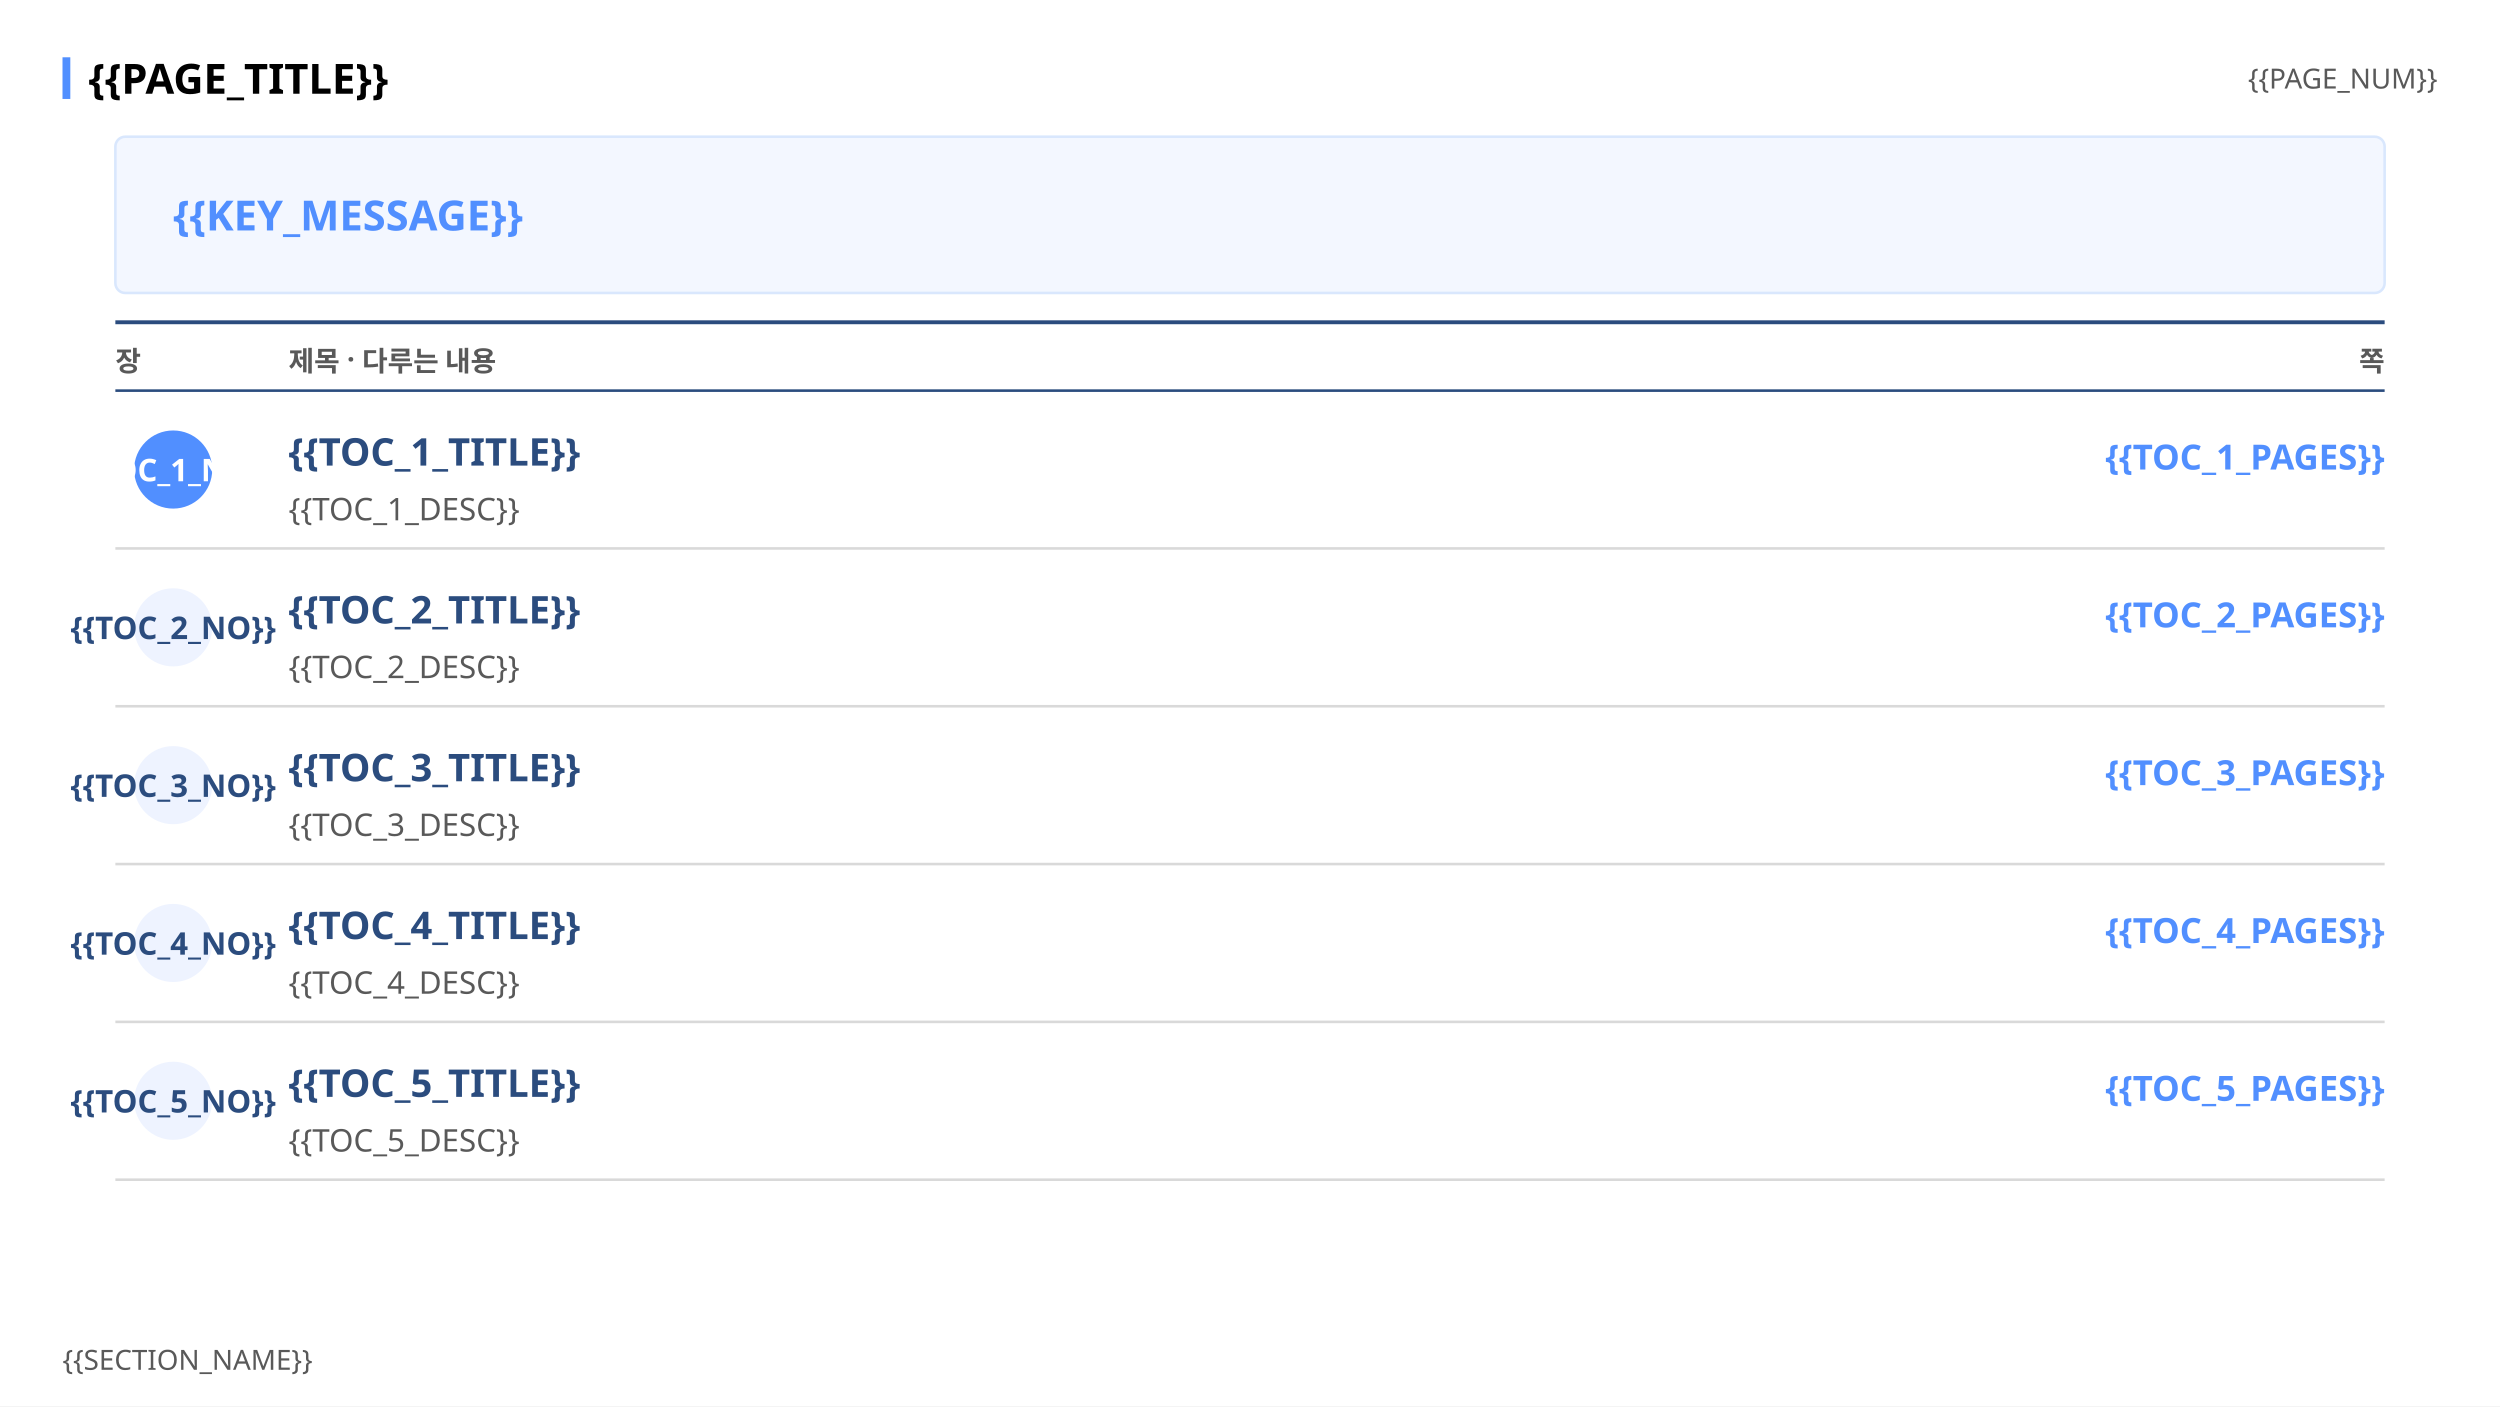
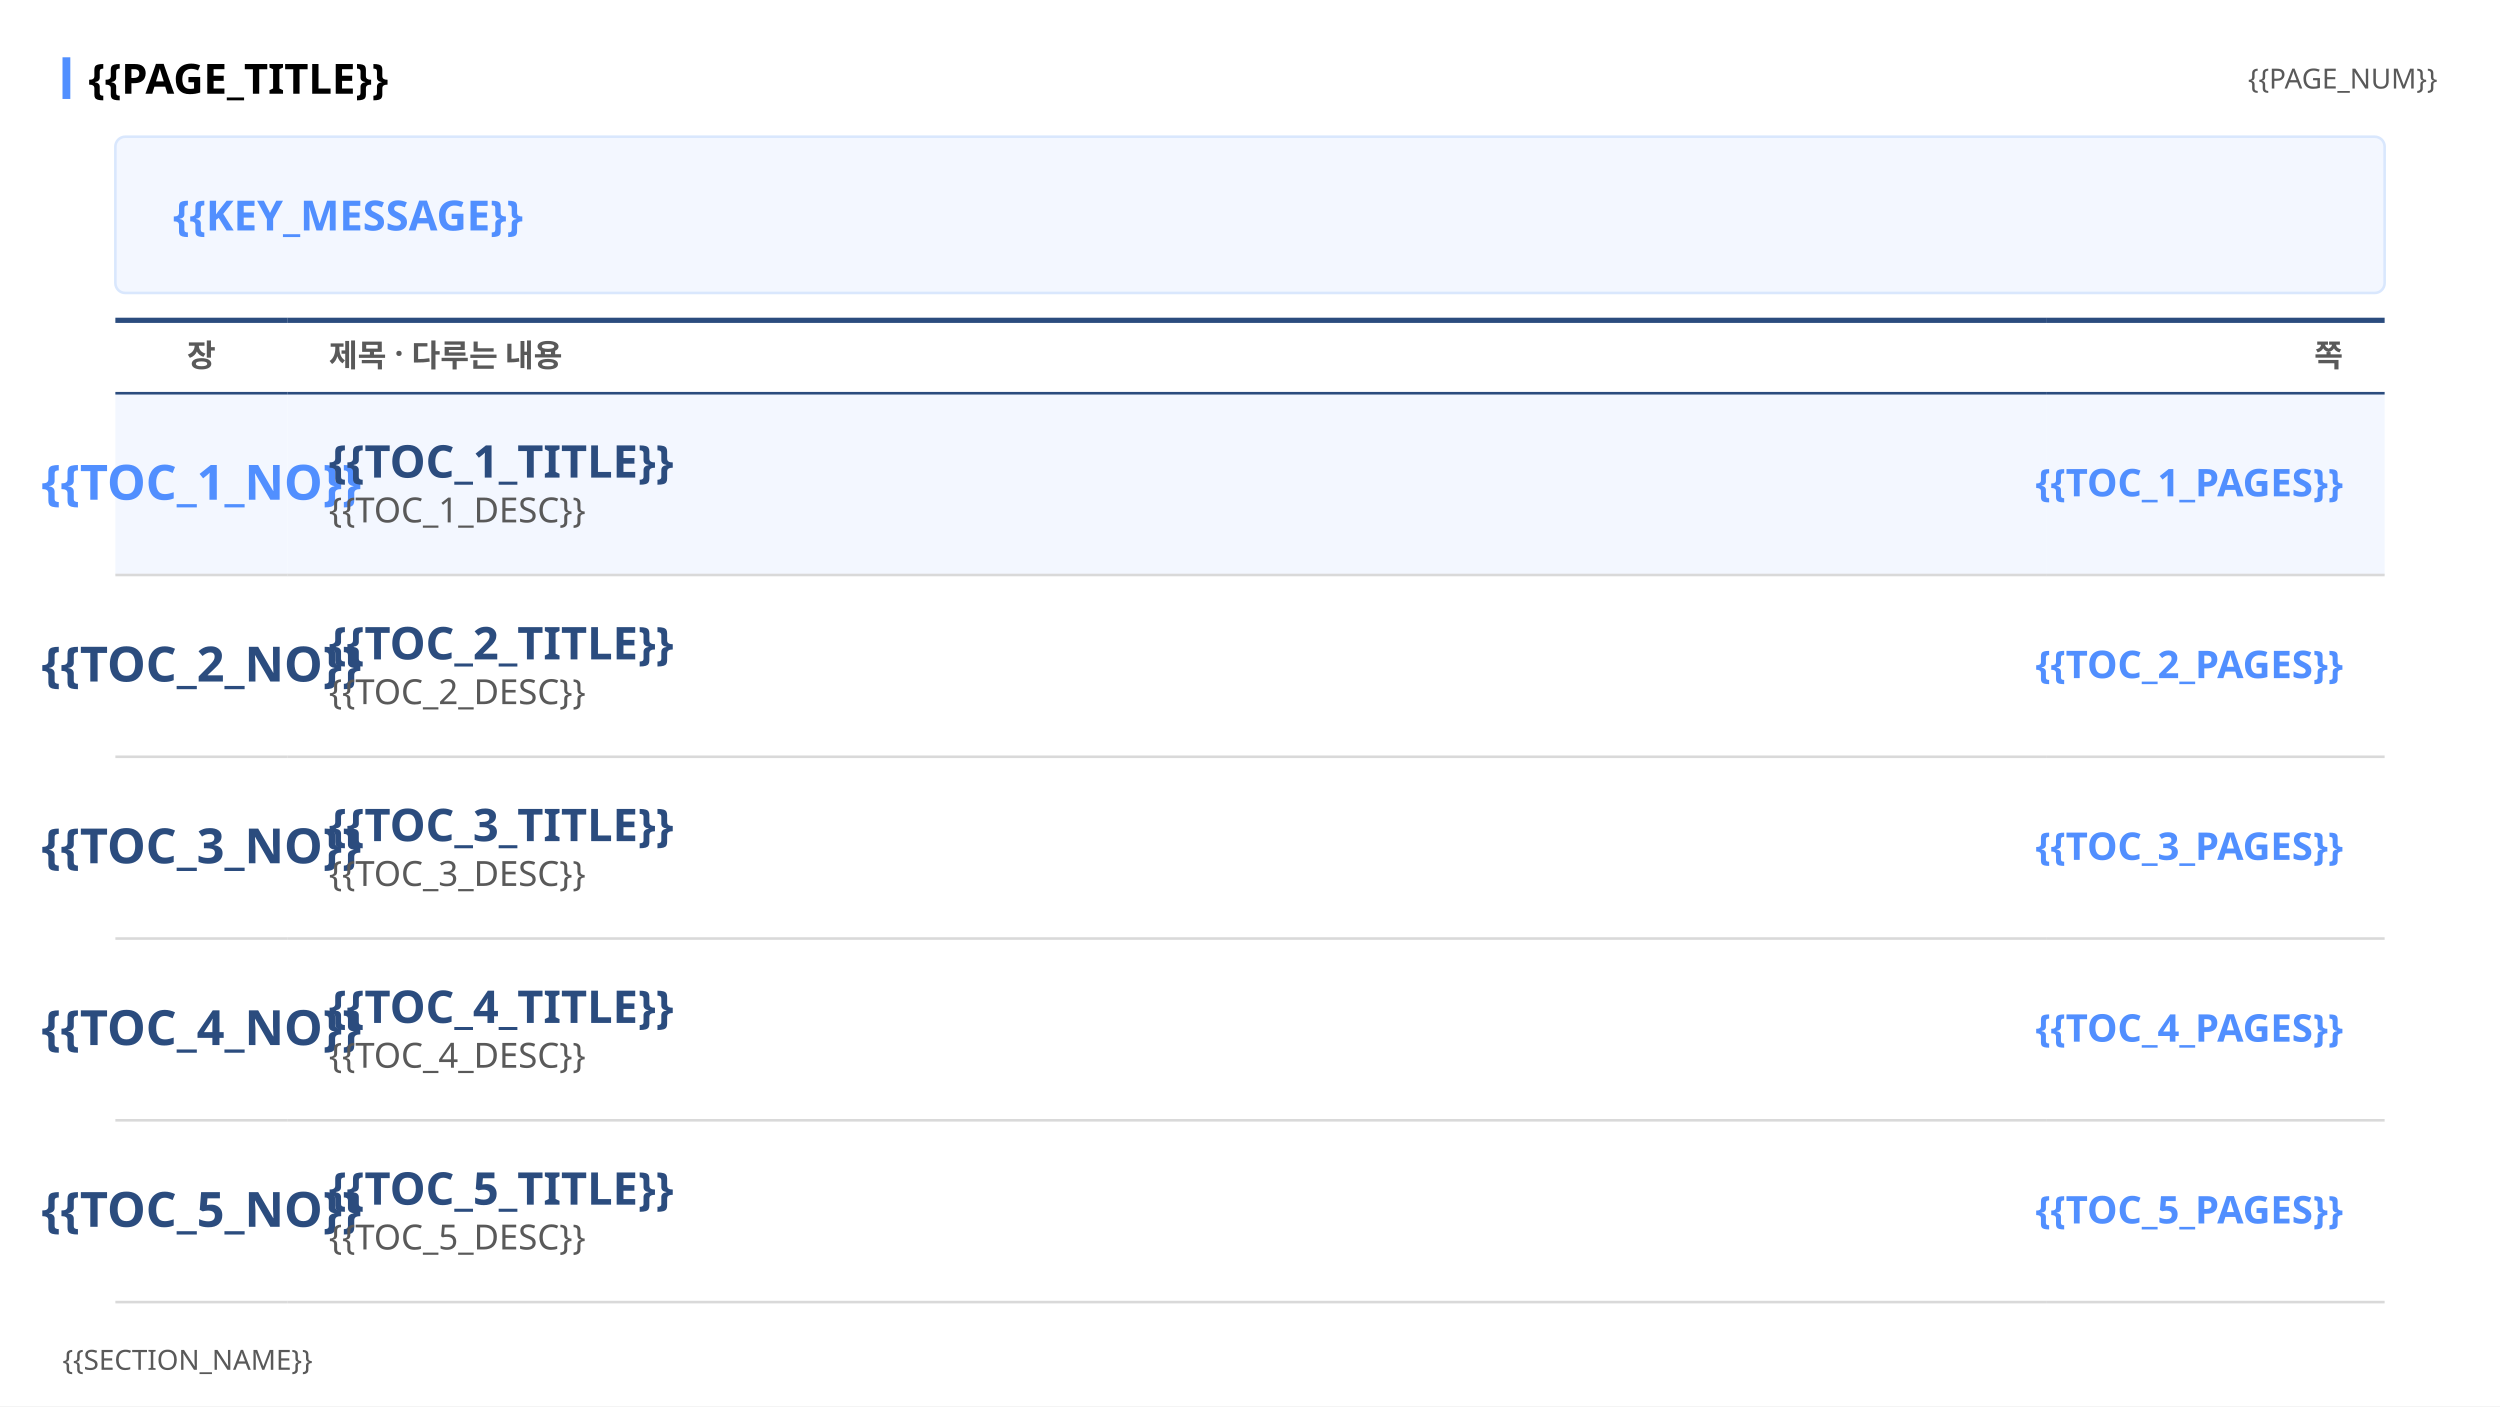
<svg xmlns="http://www.w3.org/2000/svg" viewBox="0 0 960 540" data-pptx-master="innergen-biz-master-16x9" data-pptx-master-name="이너젠 뉴 사업소개 16:9" data-pptx-layout="innergen-biz-toc-pages-5" data-pptx-layout-name="이너젠 뉴 사업소개 목차(쪽수·5장)">
  <rect id="master-bg" x="0" y="0" width="960" height="540" fill="#FFFFFF" data-pptx-layer="master" data-pptx-editable="false" />
  <rect id="title-bar" x="24" y="22" width="3" height="16" fill="#518FFF" data-pptx-layer="layout" data-pptx-editable="false" />
  <rect id="toc-lead-box" x="44.3" y="52.5" width="871.4" height="60" rx="3.8" ry="3.8" fill="#F3F7FF" stroke="#D9E7FD" stroke-width="1" data-pptx-layer="layout" data-pptx-editable="false" />
-   <rect id="toc-rule-top" x="44.3" y="123" width="871.4" height="1.5" fill="#2B4C7E" data-pptx-layer="layout" data-pptx-editable="false" />
-   <text id="toc-head-no" x="44.3" y="142.5" font-family="&quot;IBM Plex Sans KR&quot;, &quot;Malgun Gothic&quot;, sans-serif" font-size="10.67" font-weight="700" fill="#595959" data-pptx-layer="layout" data-pptx-editable="false">장</text>
-   <text id="toc-head-title" x="110.8" y="142.5" font-family="&quot;IBM Plex Sans KR&quot;, &quot;Malgun Gothic&quot;, sans-serif" font-size="10.67" font-weight="700" fill="#595959" data-pptx-layer="layout" data-pptx-editable="false">제목 · 다루는 내용</text>
-   <text id="toc-head-pages" x="915.7" y="142.5" text-anchor="end" font-family="&quot;IBM Plex Sans KR&quot;, &quot;Malgun Gothic&quot;, sans-serif" font-size="10.67" font-weight="700" fill="#595959" data-pptx-layer="layout" data-pptx-editable="false">쪽</text>
-   <line id="toc-rule-head" x1="44.3" y1="150" x2="915.7" y2="150" stroke="#2B4C7E" stroke-width="1" data-pptx-layer="layout" data-pptx-editable="false" />
-   <line id="toc-1-rule" x1="44.3" y1="210.6" x2="915.7" y2="210.6" stroke="#D9D9D9" stroke-width="1" data-pptx-layer="layout" data-pptx-editable="false" />
-   <line id="toc-2-rule" x1="44.3" y1="271.2" x2="915.7" y2="271.2" stroke="#D9D9D9" stroke-width="1" data-pptx-layer="layout" data-pptx-editable="false" />
-   <line id="toc-3-rule" x1="44.3" y1="331.8" x2="915.7" y2="331.8" stroke="#D9D9D9" stroke-width="1" data-pptx-layer="layout" data-pptx-editable="false" />
-   <line id="toc-4-rule" x1="44.3" y1="392.4" x2="915.7" y2="392.4" stroke="#D9D9D9" stroke-width="1" data-pptx-layer="layout" data-pptx-editable="false" />
-   <line id="toc-5-rule" x1="44.3" y1="453" x2="915.7" y2="453" stroke="#D9D9D9" stroke-width="1" data-pptx-layer="layout" data-pptx-editable="false" />
-   <circle id="toc-1-badge" cx="66.5" cy="180.3" r="15" fill="#518FFF" />
-   <circle id="toc-2-badge" cx="66.5" cy="240.9" r="15" fill="#EEF3FF" />
-   <circle id="toc-3-badge" cx="66.5" cy="301.5" r="15" fill="#EEF3FF" />
-   <circle id="toc-4-badge" cx="66.5" cy="362.1" r="15" fill="#EEF3FF" />
-   <circle id="toc-5-badge" cx="66.5" cy="422.7" r="15" fill="#EEF3FF" />
+   <g id="toc-table" data-pptx-native="table" data-toc-cols="no title pages" data-toc-prefix="toc-">
+     <rect x="44.3" y="123.0" width="66.0" height="28.0" fill="#FFFFFF" />
+     <rect x="110.3" y="123.0" width="675.4" height="28.0" fill="#FFFFFF" />
+     <rect x="785.7" y="123.0" width="130.0" height="28.0" fill="#FFFFFF" />
+     <rect x="44.3" y="151.0" width="66.0" height="69.8" fill="#F3F7FF" />
+     <rect x="110.3" y="151.0" width="675.4" height="69.8" fill="#F3F7FF" />
+     <rect x="785.7" y="151.0" width="130.0" height="69.8" fill="#F3F7FF" />
+     <rect x="44.3" y="220.8" width="66.0" height="69.8" fill="#FFFFFF" />
+     <rect x="110.3" y="220.8" width="675.4" height="69.8" fill="#FFFFFF" />
+     <rect x="785.7" y="220.8" width="130.0" height="69.8" fill="#FFFFFF" />
+     <rect x="44.3" y="290.6" width="66.0" height="69.8" fill="#FFFFFF" />
+     <rect x="110.3" y="290.6" width="675.4" height="69.8" fill="#FFFFFF" />
+     <rect x="785.7" y="290.6" width="130.0" height="69.8" fill="#FFFFFF" />
+     <rect x="44.3" y="360.4" width="66.0" height="69.8" fill="#FFFFFF" />
+     <rect x="110.3" y="360.4" width="675.4" height="69.8" fill="#FFFFFF" />
+     <rect x="785.7" y="360.4" width="130.0" height="69.8" fill="#FFFFFF" />
+     <rect x="44.3" y="430.2" width="66.0" height="69.8" fill="#FFFFFF" />
+     <rect x="110.3" y="430.2" width="675.4" height="69.8" fill="#FFFFFF" />
+     <rect x="785.7" y="430.2" width="130.0" height="69.8" fill="#FFFFFF" />
+     <line x1="44.3" y1="123.0" x2="110.3" y2="123.0" stroke="#2B4C7E" stroke-width="2" />
+     <line x1="44.3" y1="151.0" x2="110.3" y2="151.0" stroke="#2B4C7E" stroke-width="1" />
+     <line x1="110.3" y1="123.0" x2="785.7" y2="123.0" stroke="#2B4C7E" stroke-width="2" />
+     <line x1="110.3" y1="151.0" x2="785.7" y2="151.0" stroke="#2B4C7E" stroke-width="1" />
+     <line x1="785.7" y1="123.0" x2="915.7" y2="123.0" stroke="#2B4C7E" stroke-width="2" />
+     <line x1="785.7" y1="151.0" x2="915.7" y2="151.0" stroke="#2B4C7E" stroke-width="1" />
+     <line x1="44.3" y1="220.8" x2="110.3" y2="220.8" stroke="#D9D9D9" stroke-width="1" />
+     <line x1="110.3" y1="220.8" x2="785.7" y2="220.8" stroke="#D9D9D9" stroke-width="1" />
+     <line x1="785.7" y1="220.8" x2="915.7" y2="220.8" stroke="#D9D9D9" stroke-width="1" />
+     <line x1="44.3" y1="290.6" x2="110.3" y2="290.6" stroke="#D9D9D9" stroke-width="1" />
+     <line x1="110.3" y1="290.6" x2="785.7" y2="290.6" stroke="#D9D9D9" stroke-width="1" />
+     <line x1="785.7" y1="290.6" x2="915.7" y2="290.6" stroke="#D9D9D9" stroke-width="1" />
+     <line x1="44.3" y1="360.4" x2="110.3" y2="360.4" stroke="#D9D9D9" stroke-width="1" />
+     <line x1="110.3" y1="360.4" x2="785.7" y2="360.4" stroke="#D9D9D9" stroke-width="1" />
+     <line x1="785.7" y1="360.4" x2="915.7" y2="360.4" stroke="#D9D9D9" stroke-width="1" />
+     <line x1="44.3" y1="430.2" x2="110.3" y2="430.2" stroke="#D9D9D9" stroke-width="1" />
+     <line x1="110.3" y1="430.2" x2="785.7" y2="430.2" stroke="#D9D9D9" stroke-width="1" />
+     <line x1="785.7" y1="430.2" x2="915.7" y2="430.2" stroke="#D9D9D9" stroke-width="1" />
+     <line x1="44.3" y1="500.0" x2="110.3" y2="500.0" stroke="#D9D9D9" stroke-width="1" />
+     <line x1="110.3" y1="500.0" x2="785.7" y2="500.0" stroke="#D9D9D9" stroke-width="1" />
+     <line x1="785.7" y1="500.0" x2="915.7" y2="500.0" stroke="#D9D9D9" stroke-width="1" />
+     <text id="toc-head-no" x="77.3" y="140.8" font-family="&quot;IBM Plex Sans KR&quot;, &quot;Malgun Gothic&quot;, sans-serif" font-size="12" font-weight="700" fill="#595959" text-anchor="middle">장</text>
+     <text id="toc-head-title" x="126.3" y="140.8" font-family="&quot;IBM Plex Sans KR&quot;, &quot;Malgun Gothic&quot;, sans-serif" font-size="12" font-weight="700" fill="#595959">제목 · 다루는 내용</text>
+     <text id="toc-head-pages" x="899.7" y="140.8" font-family="&quot;IBM Plex Sans KR&quot;, &quot;Malgun Gothic&quot;, sans-serif" font-size="12" font-weight="700" fill="#595959" text-anchor="end">쪽</text>
+     <text id="toc-1-no" x="77.3" y="191.9" font-family="&quot;IBM Plex Sans KR&quot;, &quot;Malgun Gothic&quot;, sans-serif" font-size="18.67" font-weight="700" fill="#518FFF" text-anchor="middle">{{TOC_1_NO}}</text>
+     <text id="toc-1-title" x="126.3" y="183.4" font-family="&quot;IBM Plex Sans KR&quot;, &quot;Malgun Gothic&quot;, sans-serif" font-size="17.33" font-weight="700" fill="#2B4C7E">{{TOC_1_TITLE}}</text>
+     <text id="toc-1-desc" x="126.3" y="200.6" font-family="&quot;IBM Plex Sans KR&quot;, &quot;Malgun Gothic&quot;, sans-serif" font-size="13.33" font-weight="400" fill="#595959">{{TOC_1_DESC}}</text>
+     <text id="toc-1-pages" x="899.7" y="190.6" font-family="&quot;IBM Plex Sans KR&quot;, &quot;Malgun Gothic&quot;, sans-serif" font-size="14.67" font-weight="700" fill="#518FFF" text-anchor="end">{{TOC_1_PAGES}}</text>
+     <text id="toc-2-no" x="77.3" y="261.7" font-family="&quot;IBM Plex Sans KR&quot;, &quot;Malgun Gothic&quot;, sans-serif" font-size="18.67" font-weight="700" fill="#2B4C7E" text-anchor="middle">{{TOC_2_NO}}</text>
+     <text id="toc-2-title" x="126.3" y="253.2" font-family="&quot;IBM Plex Sans KR&quot;, &quot;Malgun Gothic&quot;, sans-serif" font-size="17.33" font-weight="700" fill="#2B4C7E">{{TOC_2_TITLE}}</text>
+     <text id="toc-2-desc" x="126.3" y="270.4" font-family="&quot;IBM Plex Sans KR&quot;, &quot;Malgun Gothic&quot;, sans-serif" font-size="13.33" font-weight="400" fill="#595959">{{TOC_2_DESC}}</text>
+     <text id="toc-2-pages" x="899.7" y="260.4" font-family="&quot;IBM Plex Sans KR&quot;, &quot;Malgun Gothic&quot;, sans-serif" font-size="14.67" font-weight="700" fill="#518FFF" text-anchor="end">{{TOC_2_PAGES}}</text>
+     <text id="toc-3-no" x="77.3" y="331.5" font-family="&quot;IBM Plex Sans KR&quot;, &quot;Malgun Gothic&quot;, sans-serif" font-size="18.67" font-weight="700" fill="#2B4C7E" text-anchor="middle">{{TOC_3_NO}}</text>
+     <text id="toc-3-title" x="126.3" y="323.0" font-family="&quot;IBM Plex Sans KR&quot;, &quot;Malgun Gothic&quot;, sans-serif" font-size="17.33" font-weight="700" fill="#2B4C7E">{{TOC_3_TITLE}}</text>
+     <text id="toc-3-desc" x="126.3" y="340.2" font-family="&quot;IBM Plex Sans KR&quot;, &quot;Malgun Gothic&quot;, sans-serif" font-size="13.33" font-weight="400" fill="#595959">{{TOC_3_DESC}}</text>
+     <text id="toc-3-pages" x="899.7" y="330.2" font-family="&quot;IBM Plex Sans KR&quot;, &quot;Malgun Gothic&quot;, sans-serif" font-size="14.67" font-weight="700" fill="#518FFF" text-anchor="end">{{TOC_3_PAGES}}</text>
+     <text id="toc-4-no" x="77.3" y="401.3" font-family="&quot;IBM Plex Sans KR&quot;, &quot;Malgun Gothic&quot;, sans-serif" font-size="18.67" font-weight="700" fill="#2B4C7E" text-anchor="middle">{{TOC_4_NO}}</text>
+     <text id="toc-4-title" x="126.3" y="392.8" font-family="&quot;IBM Plex Sans KR&quot;, &quot;Malgun Gothic&quot;, sans-serif" font-size="17.33" font-weight="700" fill="#2B4C7E">{{TOC_4_TITLE}}</text>
+     <text id="toc-4-desc" x="126.3" y="410.0" font-family="&quot;IBM Plex Sans KR&quot;, &quot;Malgun Gothic&quot;, sans-serif" font-size="13.33" font-weight="400" fill="#595959">{{TOC_4_DESC}}</text>
+     <text id="toc-4-pages" x="899.7" y="400.0" font-family="&quot;IBM Plex Sans KR&quot;, &quot;Malgun Gothic&quot;, sans-serif" font-size="14.67" font-weight="700" fill="#518FFF" text-anchor="end">{{TOC_4_PAGES}}</text>
+     <text id="toc-5-no" x="77.3" y="471.1" font-family="&quot;IBM Plex Sans KR&quot;, &quot;Malgun Gothic&quot;, sans-serif" font-size="18.67" font-weight="700" fill="#2B4C7E" text-anchor="middle">{{TOC_5_NO}}</text>
+     <text id="toc-5-title" x="126.3" y="462.6" font-family="&quot;IBM Plex Sans KR&quot;, &quot;Malgun Gothic&quot;, sans-serif" font-size="17.33" font-weight="700" fill="#2B4C7E">{{TOC_5_TITLE}}</text>
+     <text id="toc-5-desc" x="126.3" y="479.8" font-family="&quot;IBM Plex Sans KR&quot;, &quot;Malgun Gothic&quot;, sans-serif" font-size="13.33" font-weight="400" fill="#595959">{{TOC_5_DESC}}</text>
+     <text id="toc-5-pages" x="899.7" y="469.8" font-family="&quot;IBM Plex Sans KR&quot;, &quot;Malgun Gothic&quot;, sans-serif" font-size="14.67" font-weight="700" fill="#518FFF" text-anchor="end">{{TOC_5_PAGES}}</text>
+   </g>
  <g id="content-title" data-pptx-placeholder="title" data-pptx-placeholder-bounds="34 20 760 22">
    <text id="content-title-carrier" data-pptx-placeholder-carrier="true" x="34" y="36" font-family="&quot;IBM Plex Sans KR&quot;, &quot;Malgun Gothic&quot;, sans-serif" font-size="16" font-weight="700" fill="#000000">{{PAGE_TITLE}}</text>
  </g>
  <g id="toc-lead" data-pptx-placeholder="body" data-pptx-placeholder-idx="1" data-pptx-placeholder-bounds="55.4 57 849.2 51">
    <text id="toc-lead-carrier" data-pptx-placeholder-carrier="true" x="66.5" y="88.5" font-family="&quot;IBM Plex Sans KR&quot;, &quot;Malgun Gothic&quot;, sans-serif" font-size="16" font-weight="700" fill="#518FFF">{{KEY_MESSAGE}}</text>
-   </g>
-   <g id="toc-1-no" data-pptx-placeholder="body" data-pptx-placeholder-idx="2" data-pptx-placeholder-bounds="51.7 171.3 29.5 18">
-     <text id="toc-1-no-carrier" data-pptx-placeholder-carrier="true" x="66.5" y="184.8" text-anchor="middle" font-family="&quot;IBM Plex Sans KR&quot;, &quot;Malgun Gothic&quot;, sans-serif" font-size="12" font-weight="700" fill="#FFFFFF">{{TOC_1_NO}}</text>
-   </g>
-   <g id="toc-1-title" data-pptx-placeholder="body" data-pptx-placeholder-idx="3" data-pptx-placeholder-bounds="110.8 162.3 590.8 22.5">
-     <text id="toc-1-title-carrier" data-pptx-placeholder-carrier="true" x="110.8" y="178.8" font-family="&quot;IBM Plex Sans KR&quot;, &quot;Malgun Gothic&quot;, sans-serif" font-size="14.67" font-weight="700" fill="#2B4C7E">{{TOC_1_TITLE}}</text>
-   </g>
-   <g id="toc-1-desc" data-pptx-placeholder="body" data-pptx-placeholder-idx="4" data-pptx-placeholder-bounds="110.8 184.8 646.2 19.5">
-     <text id="toc-1-desc-carrier" data-pptx-placeholder-carrier="true" x="110.8" y="199.8" font-family="&quot;IBM Plex Sans KR&quot;, &quot;Malgun Gothic&quot;, sans-serif" font-size="12" font-weight="400" fill="#595959">{{TOC_1_DESC}}</text>
-   </g>
-   <g id="toc-1-pages" data-pptx-placeholder="body" data-pptx-placeholder-idx="5" data-pptx-placeholder-bounds="793.8 163.8 121.8 22.5">
-     <text id="toc-1-pages-carrier" data-pptx-placeholder-carrier="true" x="915.7" y="180.3" text-anchor="end" font-family="&quot;IBM Plex Sans KR&quot;, &quot;Malgun Gothic&quot;, sans-serif" font-size="13.33" font-weight="700" fill="#518FFF">{{TOC_1_PAGES}}</text>
-   </g>
-   <g id="toc-2-no" data-pptx-placeholder="body" data-pptx-placeholder-idx="6" data-pptx-placeholder-bounds="51.7 231.9 29.5 18">
-     <text id="toc-2-no-carrier" data-pptx-placeholder-carrier="true" x="66.5" y="245.4" text-anchor="middle" font-family="&quot;IBM Plex Sans KR&quot;, &quot;Malgun Gothic&quot;, sans-serif" font-size="12" font-weight="700" fill="#2B4C7E">{{TOC_2_NO}}</text>
-   </g>
-   <g id="toc-2-title" data-pptx-placeholder="body" data-pptx-placeholder-idx="7" data-pptx-placeholder-bounds="110.8 222.9 590.8 22.5">
-     <text id="toc-2-title-carrier" data-pptx-placeholder-carrier="true" x="110.8" y="239.4" font-family="&quot;IBM Plex Sans KR&quot;, &quot;Malgun Gothic&quot;, sans-serif" font-size="14.67" font-weight="700" fill="#2B4C7E">{{TOC_2_TITLE}}</text>
-   </g>
-   <g id="toc-2-desc" data-pptx-placeholder="body" data-pptx-placeholder-idx="8" data-pptx-placeholder-bounds="110.8 245.4 646.2 19.5">
-     <text id="toc-2-desc-carrier" data-pptx-placeholder-carrier="true" x="110.8" y="260.4" font-family="&quot;IBM Plex Sans KR&quot;, &quot;Malgun Gothic&quot;, sans-serif" font-size="12" font-weight="400" fill="#595959">{{TOC_2_DESC}}</text>
-   </g>
-   <g id="toc-2-pages" data-pptx-placeholder="body" data-pptx-placeholder-idx="9" data-pptx-placeholder-bounds="793.8 224.4 121.8 22.5">
-     <text id="toc-2-pages-carrier" data-pptx-placeholder-carrier="true" x="915.7" y="240.9" text-anchor="end" font-family="&quot;IBM Plex Sans KR&quot;, &quot;Malgun Gothic&quot;, sans-serif" font-size="13.33" font-weight="700" fill="#518FFF">{{TOC_2_PAGES}}</text>
-   </g>
-   <g id="toc-3-no" data-pptx-placeholder="body" data-pptx-placeholder-idx="10" data-pptx-placeholder-bounds="51.7 292.5 29.5 18">
-     <text id="toc-3-no-carrier" data-pptx-placeholder-carrier="true" x="66.5" y="306" text-anchor="middle" font-family="&quot;IBM Plex Sans KR&quot;, &quot;Malgun Gothic&quot;, sans-serif" font-size="12" font-weight="700" fill="#2B4C7E">{{TOC_3_NO}}</text>
-   </g>
-   <g id="toc-3-title" data-pptx-placeholder="body" data-pptx-placeholder-idx="11" data-pptx-placeholder-bounds="110.8 283.5 590.8 22.5">
-     <text id="toc-3-title-carrier" data-pptx-placeholder-carrier="true" x="110.8" y="300" font-family="&quot;IBM Plex Sans KR&quot;, &quot;Malgun Gothic&quot;, sans-serif" font-size="14.67" font-weight="700" fill="#2B4C7E">{{TOC_3_TITLE}}</text>
-   </g>
-   <g id="toc-3-desc" data-pptx-placeholder="body" data-pptx-placeholder-idx="12" data-pptx-placeholder-bounds="110.8 306 646.2 19.5">
-     <text id="toc-3-desc-carrier" data-pptx-placeholder-carrier="true" x="110.8" y="321" font-family="&quot;IBM Plex Sans KR&quot;, &quot;Malgun Gothic&quot;, sans-serif" font-size="12" font-weight="400" fill="#595959">{{TOC_3_DESC}}</text>
-   </g>
-   <g id="toc-3-pages" data-pptx-placeholder="body" data-pptx-placeholder-idx="13" data-pptx-placeholder-bounds="793.8 285 121.8 22.5">
-     <text id="toc-3-pages-carrier" data-pptx-placeholder-carrier="true" x="915.7" y="301.5" text-anchor="end" font-family="&quot;IBM Plex Sans KR&quot;, &quot;Malgun Gothic&quot;, sans-serif" font-size="13.33" font-weight="700" fill="#518FFF">{{TOC_3_PAGES}}</text>
-   </g>
-   <g id="toc-4-no" data-pptx-placeholder="body" data-pptx-placeholder-idx="14" data-pptx-placeholder-bounds="51.7 353.1 29.5 18">
-     <text id="toc-4-no-carrier" data-pptx-placeholder-carrier="true" x="66.5" y="366.6" text-anchor="middle" font-family="&quot;IBM Plex Sans KR&quot;, &quot;Malgun Gothic&quot;, sans-serif" font-size="12" font-weight="700" fill="#2B4C7E">{{TOC_4_NO}}</text>
-   </g>
-   <g id="toc-4-title" data-pptx-placeholder="body" data-pptx-placeholder-idx="15" data-pptx-placeholder-bounds="110.8 344.1 590.8 22.5">
-     <text id="toc-4-title-carrier" data-pptx-placeholder-carrier="true" x="110.8" y="360.6" font-family="&quot;IBM Plex Sans KR&quot;, &quot;Malgun Gothic&quot;, sans-serif" font-size="14.67" font-weight="700" fill="#2B4C7E">{{TOC_4_TITLE}}</text>
-   </g>
-   <g id="toc-4-desc" data-pptx-placeholder="body" data-pptx-placeholder-idx="16" data-pptx-placeholder-bounds="110.8 366.6 646.2 19.5">
-     <text id="toc-4-desc-carrier" data-pptx-placeholder-carrier="true" x="110.8" y="381.6" font-family="&quot;IBM Plex Sans KR&quot;, &quot;Malgun Gothic&quot;, sans-serif" font-size="12" font-weight="400" fill="#595959">{{TOC_4_DESC}}</text>
-   </g>
-   <g id="toc-4-pages" data-pptx-placeholder="body" data-pptx-placeholder-idx="17" data-pptx-placeholder-bounds="793.8 345.6 121.8 22.5">
-     <text id="toc-4-pages-carrier" data-pptx-placeholder-carrier="true" x="915.7" y="362.1" text-anchor="end" font-family="&quot;IBM Plex Sans KR&quot;, &quot;Malgun Gothic&quot;, sans-serif" font-size="13.33" font-weight="700" fill="#518FFF">{{TOC_4_PAGES}}</text>
-   </g>
-   <g id="toc-5-no" data-pptx-placeholder="body" data-pptx-placeholder-idx="18" data-pptx-placeholder-bounds="51.7 413.7 29.5 18">
-     <text id="toc-5-no-carrier" data-pptx-placeholder-carrier="true" x="66.5" y="427.2" text-anchor="middle" font-family="&quot;IBM Plex Sans KR&quot;, &quot;Malgun Gothic&quot;, sans-serif" font-size="12" font-weight="700" fill="#2B4C7E">{{TOC_5_NO}}</text>
-   </g>
-   <g id="toc-5-title" data-pptx-placeholder="body" data-pptx-placeholder-idx="19" data-pptx-placeholder-bounds="110.8 404.7 590.8 22.5">
-     <text id="toc-5-title-carrier" data-pptx-placeholder-carrier="true" x="110.8" y="421.2" font-family="&quot;IBM Plex Sans KR&quot;, &quot;Malgun Gothic&quot;, sans-serif" font-size="14.67" font-weight="700" fill="#2B4C7E">{{TOC_5_TITLE}}</text>
-   </g>
-   <g id="toc-5-desc" data-pptx-placeholder="body" data-pptx-placeholder-idx="20" data-pptx-placeholder-bounds="110.8 427.2 646.2 19.5">
-     <text id="toc-5-desc-carrier" data-pptx-placeholder-carrier="true" x="110.8" y="442.2" font-family="&quot;IBM Plex Sans KR&quot;, &quot;Malgun Gothic&quot;, sans-serif" font-size="12" font-weight="400" fill="#595959">{{TOC_5_DESC}}</text>
-   </g>
-   <g id="toc-5-pages" data-pptx-placeholder="body" data-pptx-placeholder-idx="21" data-pptx-placeholder-bounds="793.8 406.2 121.8 22.5">
-     <text id="toc-5-pages-carrier" data-pptx-placeholder-carrier="true" x="915.7" y="422.7" text-anchor="end" font-family="&quot;IBM Plex Sans KR&quot;, &quot;Malgun Gothic&quot;, sans-serif" font-size="13.33" font-weight="700" fill="#518FFF">{{TOC_5_PAGES}}</text>
  </g>
  <g id="footer-section" data-pptx-placeholder="footer" data-pptx-placeholder-bounds="24 514 600 16">
    <text id="footer-section-carrier" data-pptx-placeholder-carrier="true" x="24" y="526" font-family="&quot;IBM Plex Sans KR&quot;, &quot;Malgun Gothic&quot;, sans-serif" font-size="10.67" font-weight="400" fill="#595959">{{SECTION_NAME}}</text>
  </g>
  <g id="page-number" data-pptx-placeholder="slide-number" data-pptx-placeholder-bounds="880 20 56 18">
    <text id="page-number-carrier" data-pptx-placeholder-carrier="true" x="936" y="34" text-anchor="end" font-family="&quot;IBM Plex Sans KR&quot;, &quot;Malgun Gothic&quot;, sans-serif" font-size="10.67" font-weight="400" fill="#595959">{{PAGE_NUM}}</text>
  </g>
</svg>
